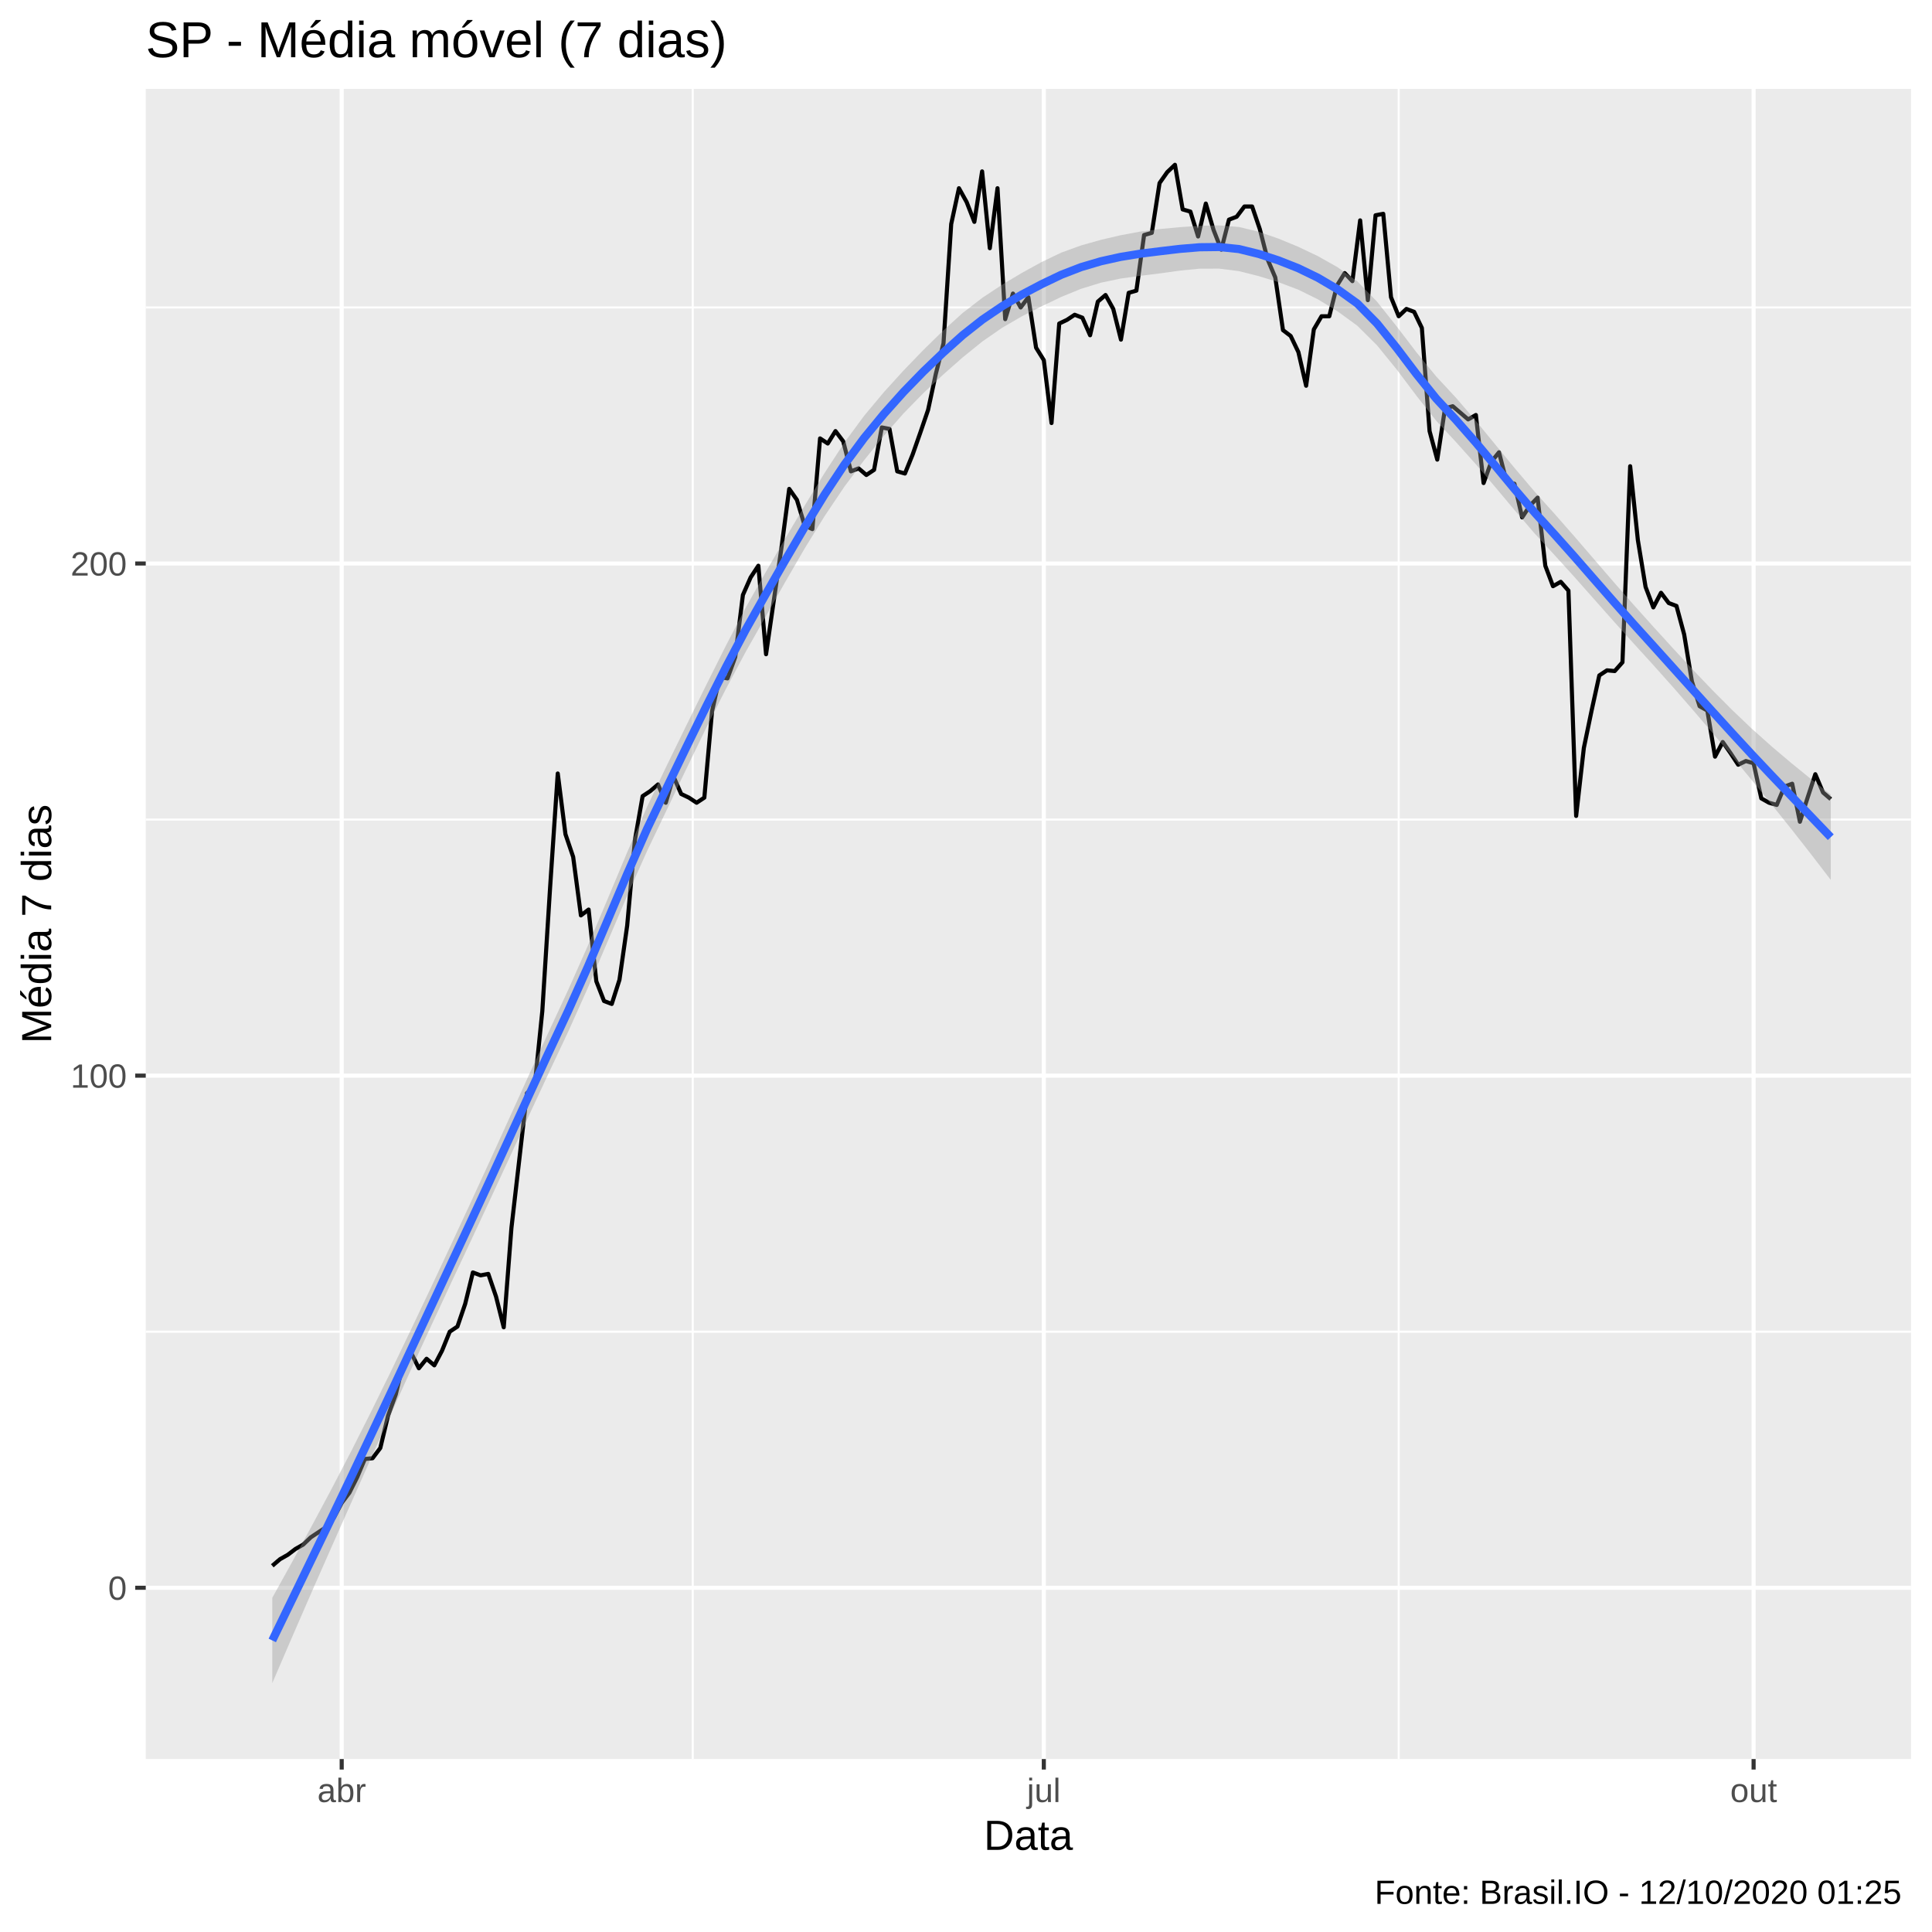
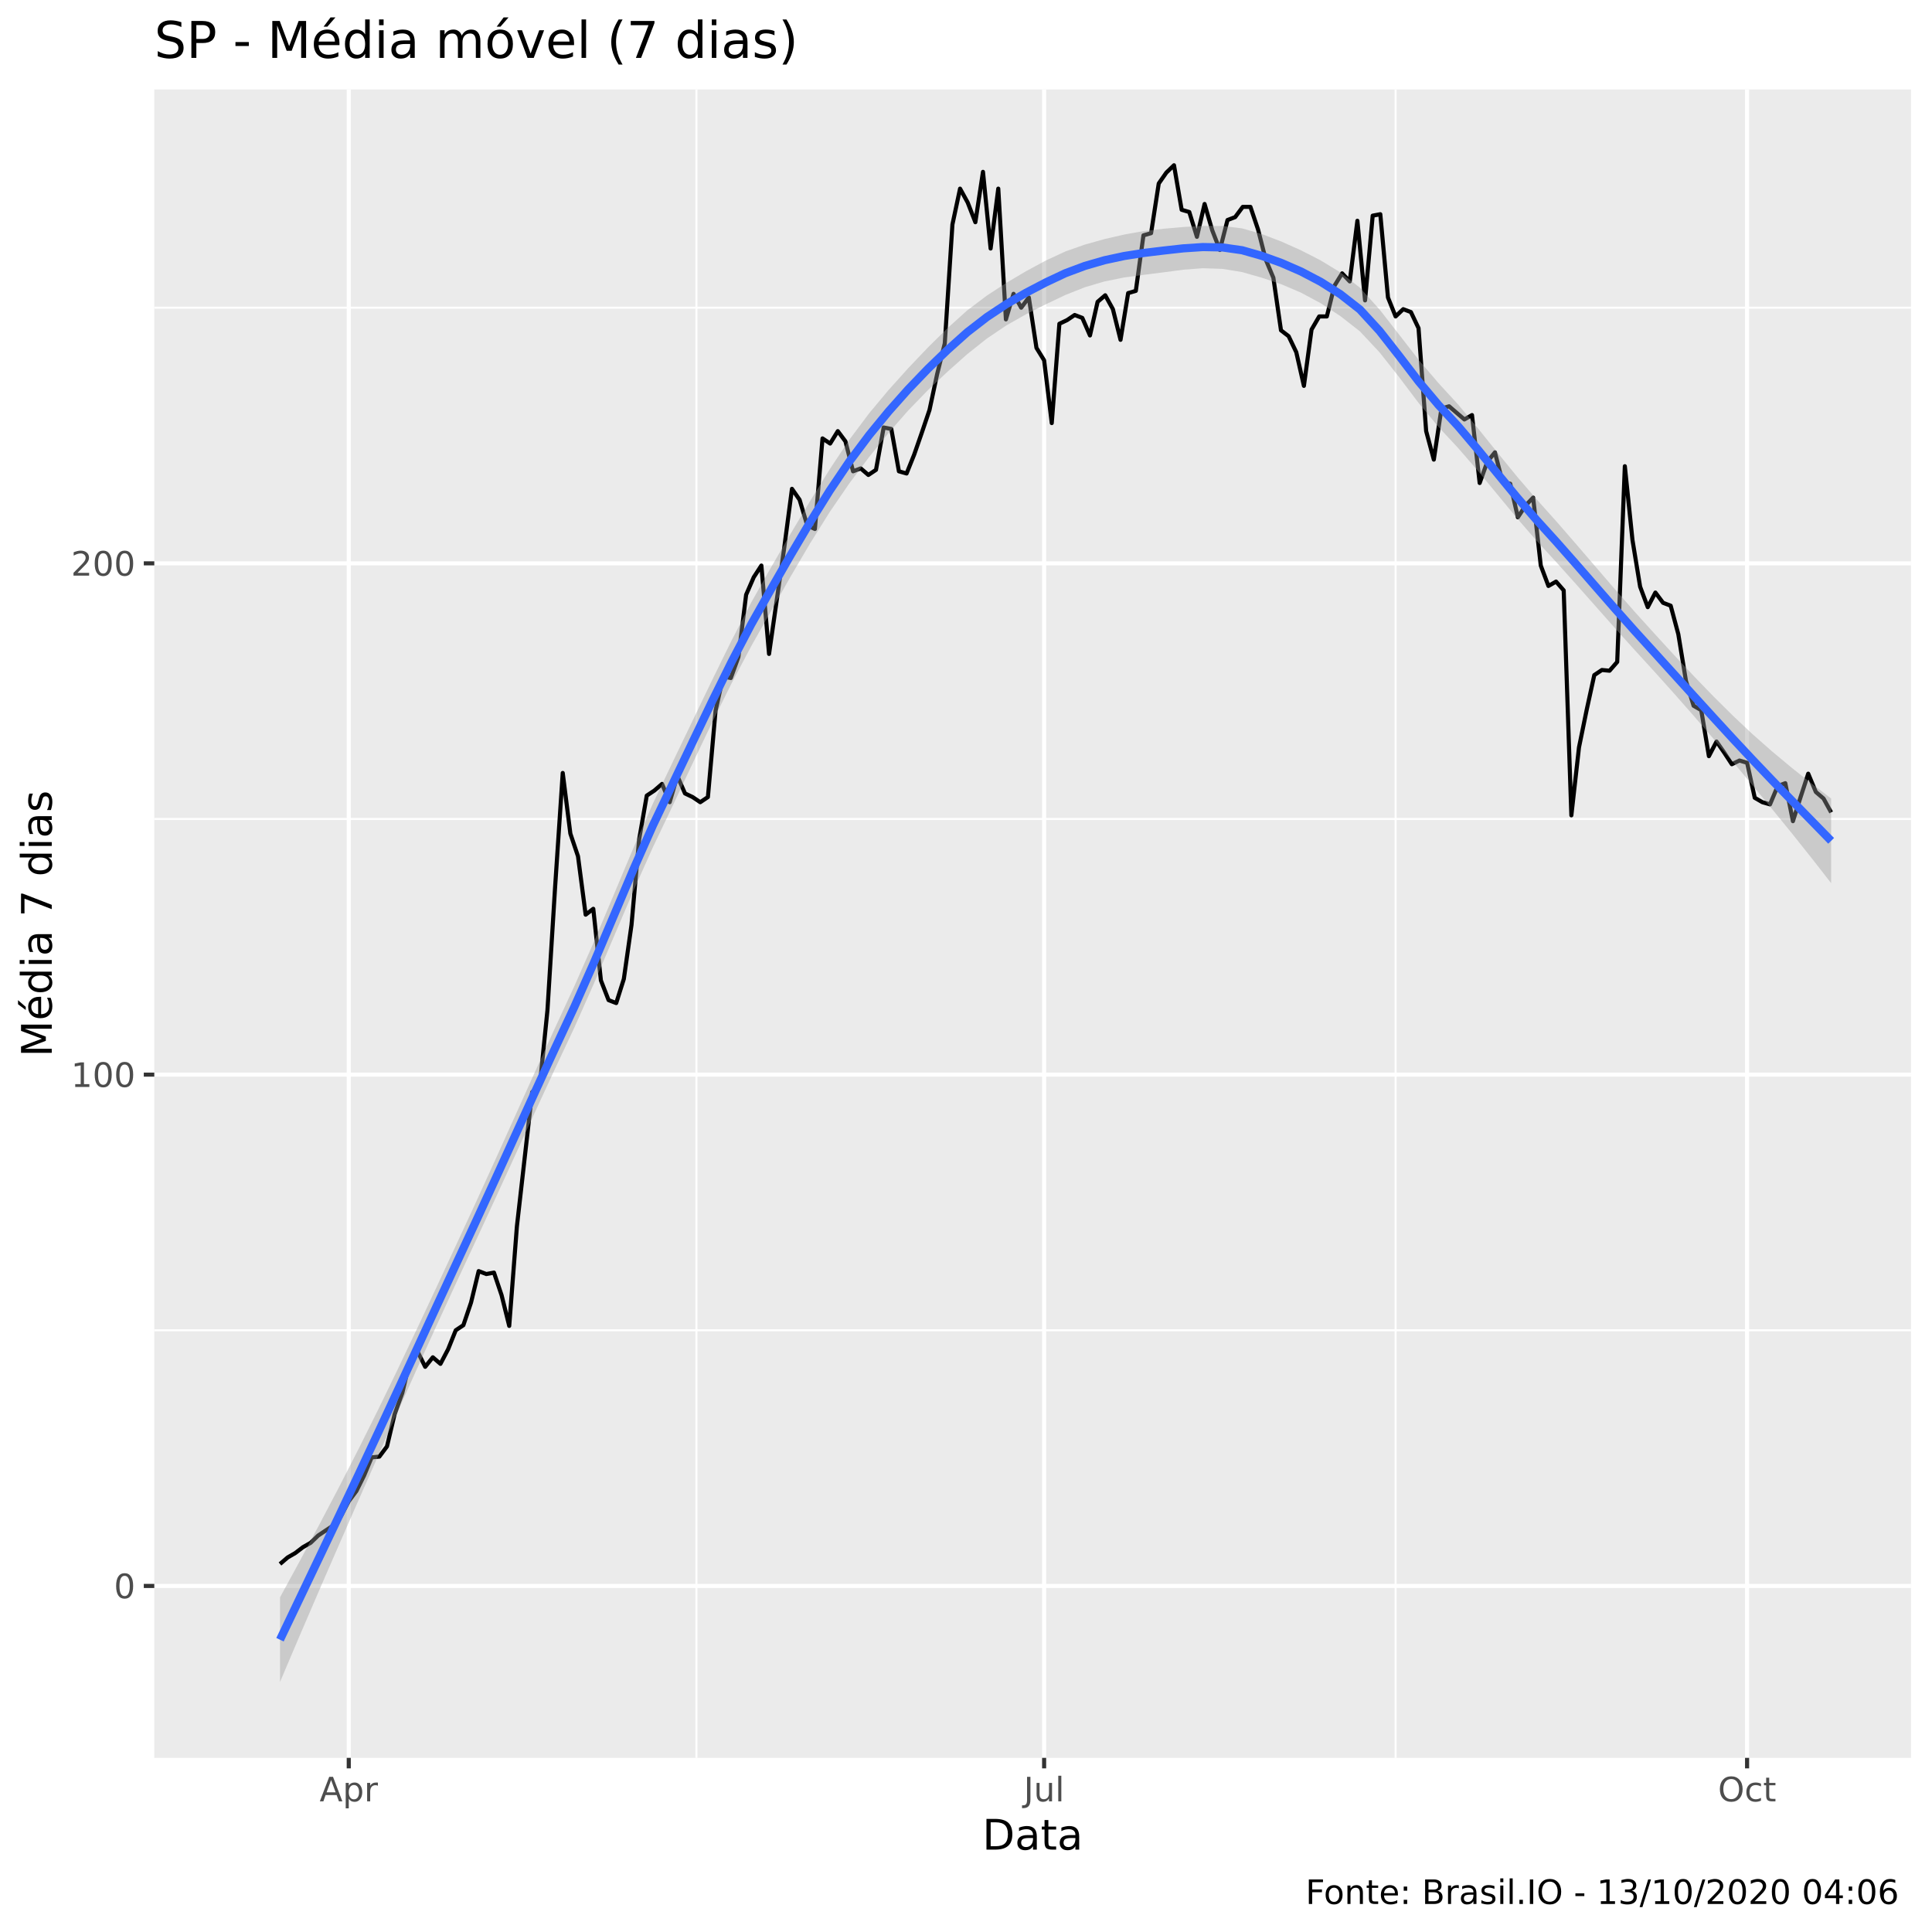
<svg xmlns="http://www.w3.org/2000/svg" viewBox="0 0 504.00 504.00">
  <defs>
    <style type="text/css">
    line, polyline, polygon, path, rect, circle {
      fill: none;
      stroke: #000000;
      stroke-linecap: round;
      stroke-linejoin: round;
      stroke-miterlimit: 10.00;
    }
  </style>
  </defs>
  <rect width="100%" height="100%" style="stroke: none; fill: #FFFFFF;" />
-   <rect x="-0" y="0.00" width="504.00" height="504.00" style="stroke-width: 1.07; stroke: #FFFFFF; fill: #FFFFFF;" />
+   <rect x="0" y="0.00" width="504.00" height="504.00" style="stroke-width: 1.07; stroke: #FFFFFF; fill: #FFFFFF;" />
  <defs>
-     <clipPath id="cpMzguMDJ8NDk4LjUyfDQ1OC44OHwyMy4xOQ==">
-       <rect x="38.02" y="23.19" width="460.50" height="435.69" />
+     <clipPath id="cpNDAuMjV8NDk4LjUyfDQ1OC41N3wyMy4zMw==">
+       <rect x="40.25" y="23.33" width="458.27" height="435.24" />
    </clipPath>
  </defs>
-   <rect x="38.02" y="23.19" width="460.50" height="435.69" style="stroke-width: 1.07; stroke: none; fill: #EBEBEB;" clip-path="url(#cpMzguMDJ8NDk4LjUyfDQ1OC44OHwyMy4xOQ==)" />
-   <polyline points="38.02,347.40 498.52,347.40 " style="stroke-width: 0.53; stroke: #FFFFFF; stroke-linecap: butt;" clip-path="url(#cpMzguMDJ8NDk4LjUyfDQ1OC44OHwyMy4xOQ==)" />
-   <polyline points="38.02,213.80 498.52,213.80 " style="stroke-width: 0.53; stroke: #FFFFFF; stroke-linecap: butt;" clip-path="url(#cpMzguMDJ8NDk4LjUyfDQ1OC44OHwyMy4xOQ==)" />
-   <polyline points="38.02,80.21 498.52,80.21 " style="stroke-width: 0.53; stroke: #FFFFFF; stroke-linecap: butt;" clip-path="url(#cpMzguMDJ8NDk4LjUyfDQ1OC44OHwyMy4xOQ==)" />
-   <polyline points="180.72,458.88 180.72,23.19 " style="stroke-width: 0.53; stroke: #FFFFFF; stroke-linecap: butt;" clip-path="url(#cpMzguMDJ8NDk4LjUyfDQ1OC44OHwyMy4xOQ==)" />
-   <polyline points="364.88,458.88 364.88,23.19 " style="stroke-width: 0.53; stroke: #FFFFFF; stroke-linecap: butt;" clip-path="url(#cpMzguMDJ8NDk4LjUyfDQ1OC44OHwyMy4xOQ==)" />
-   <polyline points="38.02,414.20 498.52,414.20 " style="stroke-width: 1.07; stroke: #FFFFFF; stroke-linecap: butt;" clip-path="url(#cpMzguMDJ8NDk4LjUyfDQ1OC44OHwyMy4xOQ==)" />
-   <polyline points="38.02,280.60 498.52,280.60 " style="stroke-width: 1.07; stroke: #FFFFFF; stroke-linecap: butt;" clip-path="url(#cpMzguMDJ8NDk4LjUyfDQ1OC44OHwyMy4xOQ==)" />
-   <polyline points="38.02,147.00 498.52,147.00 " style="stroke-width: 1.07; stroke: #FFFFFF; stroke-linecap: butt;" clip-path="url(#cpMzguMDJ8NDk4LjUyfDQ1OC44OHwyMy4xOQ==)" />
-   <polyline points="89.14,458.88 89.14,23.19 " style="stroke-width: 1.07; stroke: #FFFFFF; stroke-linecap: butt;" clip-path="url(#cpMzguMDJ8NDk4LjUyfDQ1OC44OHwyMy4xOQ==)" />
-   <polyline points="272.30,458.88 272.30,23.19 " style="stroke-width: 1.07; stroke: #FFFFFF; stroke-linecap: butt;" clip-path="url(#cpMzguMDJ8NDk4LjUyfDQ1OC44OHwyMy4xOQ==)" />
-   <polyline points="457.46,458.88 457.46,23.19 " style="stroke-width: 1.07; stroke: #FFFFFF; stroke-linecap: butt;" clip-path="url(#cpMzguMDJ8NDk4LjUyfDQ1OC44OHwyMy4xOQ==)" />
-   <polyline points="71.03,408.47 73.04,406.75 75.06,405.61 77.07,404.08 79.08,402.94 81.09,401.03 83.11,399.69 85.12,398.35 87.13,395.87 89.14,392.06 91.16,389.38 93.17,385.38 95.18,380.61 97.19,380.41 99.21,377.74 101.22,369.35 103.23,363.81 105.25,355.41 107.26,352.93 109.27,356.94 111.28,354.46 113.30,356.18 115.31,352.36 117.32,347.40 119.33,346.06 121.35,340.15 123.36,331.94 125.37,332.70 127.38,332.32 129.40,338.24 131.41,346.25 133.42,320.30 135.44,302.74 137.45,285.18 139.46,283.46 141.47,263.80 143.49,231.74 145.50,201.78 147.51,217.62 149.52,223.54 151.54,238.80 153.55,237.28 155.56,255.98 157.57,261.13 159.59,261.90 161.60,255.60 163.61,241.48 165.63,219.15 167.64,207.69 169.65,206.36 171.66,204.64 173.68,209.41 175.69,202.54 177.70,207.12 179.71,208.08 181.73,209.41 183.74,208.08 185.75,185.56 187.76,176.59 189.78,176.97 191.79,171.43 193.80,155.21 195.82,150.63 197.83,147.58 199.84,170.67 201.85,156.74 203.87,142.81 205.88,127.54 207.89,130.40 209.90,137.08 211.92,138.03 213.93,114.37 215.94,115.70 217.95,112.46 219.97,115.13 221.98,122.96 223.99,122.19 226.01,123.91 228.02,122.57 230.03,111.51 232.04,111.89 234.06,122.96 236.07,123.53 238.08,118.57 240.09,112.84 242.11,106.93 244.12,97.57 246.13,89.56 248.14,58.45 250.16,49.10 252.17,52.72 254.18,57.88 256.20,44.71 258.21,64.75 260.22,49.10 262.23,83.26 264.25,76.58 266.26,80.21 268.27,77.53 270.28,90.70 272.30,93.95 274.31,110.36 276.32,84.40 278.33,83.45 280.35,82.11 282.36,82.88 284.37,87.46 286.39,78.68 288.40,76.96 290.41,80.59 292.42,88.60 294.44,76.39 296.45,75.82 298.46,61.31 300.47,60.74 302.49,47.76 304.50,44.90 306.51,42.99 308.52,54.63 310.54,55.20 312.55,61.69 314.56,53.10 316.58,59.98 318.59,65.13 320.60,57.30 322.61,56.54 324.63,53.87 326.64,53.87 328.65,59.78 330.66,67.61 332.68,72.38 334.69,86.12 336.70,87.65 338.71,91.85 340.73,100.63 342.74,85.93 344.75,82.50 346.77,82.50 348.78,74.48 350.79,71.24 352.80,73.34 354.82,57.49 356.83,78.30 358.84,56.16 360.85,55.78 362.87,77.53 364.88,82.50 366.89,80.59 368.90,81.35 370.92,85.55 372.93,112.46 374.94,119.90 376.96,106.54 378.97,105.97 380.98,107.69 382.99,109.41 385.01,108.26 387.02,126.01 389.03,120.48 391.04,117.99 393.06,125.82 395.07,126.20 397.08,134.98 399.09,131.93 401.11,129.83 403.12,147.58 405.13,152.92 407.15,151.78 409.16,154.07 411.17,212.85 413.18,195.10 415.20,185.36 417.21,176.20 419.22,174.87 421.23,175.06 423.25,172.77 425.26,121.62 427.27,140.90 429.28,153.11 431.30,158.45 433.31,154.64 435.32,157.31 437.34,158.07 439.35,165.52 441.36,177.73 443.37,184.22 445.39,185.36 447.40,197.39 449.41,193.57 451.42,196.43 453.44,199.49 455.45,198.53 457.46,199.11 459.47,208.27 461.49,209.41 463.50,209.98 465.51,205.21 467.53,204.45 469.54,214.37 471.55,208.08 473.56,201.97 475.58,206.74 477.59,208.46 " style="stroke-width: 1.07; stroke-linecap: butt;" clip-path="url(#cpMzguMDJ8NDk4LjUyfDQ1OC44OHwyMy4xOQ==)" />
-   <polygon points="71.03,416.81 76.18,407.52 81.32,398.09 86.47,388.46 91.62,378.57 96.76,368.37 101.91,357.89 107.05,347.20 112.20,336.35 117.35,325.38 122.49,314.35 127.64,303.17 132.79,291.86 137.93,280.54 143.08,269.30 148.22,258.24 153.37,246.67 158.52,234.51 163.66,222.23 168.81,210.45 173.96,199.66 179.10,189.13 184.25,178.66 189.40,168.37 194.54,158.50 199.69,149.36 204.83,140.50 209.98,131.79 215.13,123.35 220.27,115.46 225.42,108.47 230.57,102.31 235.71,96.65 240.86,91.32 246.00,86.28 251.15,81.62 256.30,77.66 261.44,74.26 266.59,71.18 271.74,68.35 276.88,65.89 282.03,64.02 287.18,62.57 292.32,61.37 297.47,60.41 302.61,59.75 307.76,59.26 312.91,58.91 318.05,58.80 323.20,59.21 328.35,60.45 333.49,62.24 338.64,64.36 343.78,66.81 348.93,69.71 354.08,73.38 359.22,78.69 364.37,85.17 369.52,91.92 374.66,98.20 379.81,103.75 384.96,109.73 390.10,116.00 395.25,122.26 400.39,128.31 405.54,134.04 410.69,139.91 415.83,145.88 420.98,151.86 426.13,157.73 431.27,163.45 436.42,169.11 441.56,174.65 446.71,180.03 451.86,185.20 457.00,190.10 462.15,194.70 467.30,199.06 472.44,203.23 477.59,207.27 477.59,229.54 472.44,222.83 467.30,216.27 462.15,209.85 457.00,203.54 451.86,197.30 446.71,191.15 441.56,185.13 436.42,179.23 431.27,173.46 426.13,167.82 420.98,162.10 415.83,156.29 410.69,150.49 405.54,144.81 400.39,139.22 395.25,133.25 390.10,127.11 384.96,121.06 379.81,115.31 374.66,109.76 369.52,103.26 364.37,96.41 359.22,90.08 354.08,84.97 348.93,81.22 343.78,78.07 338.64,75.55 333.49,73.60 328.35,72.03 323.20,70.73 318.05,70.08 312.91,70.09 307.76,70.60 302.61,71.32 297.47,71.95 292.32,72.67 287.18,73.75 282.03,75.34 276.88,77.44 271.74,79.91 266.59,82.51 261.44,85.50 256.30,89.06 251.15,93.22 246.00,97.77 240.86,102.57 235.71,107.84 230.57,113.68 225.42,120.06 220.27,126.97 215.13,134.62 209.98,142.97 204.83,151.85 199.69,160.93 194.54,170.03 189.40,179.65 184.25,189.84 179.10,200.46 173.96,211.22 168.81,221.99 163.66,233.54 158.52,245.60 153.37,257.66 148.22,269.15 143.08,280.06 137.93,291.13 132.79,302.27 127.64,313.41 122.49,324.44 117.35,335.39 112.20,346.47 107.05,357.67 101.91,369.01 96.76,380.47 91.62,392.02 86.47,403.61 81.32,415.30 76.18,427.11 71.03,439.07 " style="stroke-width: 0.00; stroke: none; fill: #999999; fill-opacity: 0.40;" clip-path="url(#cpMzguMDJ8NDk4LjUyfDQ1OC44OHwyMy4xOQ==)" />
-   <polyline points="71.03,416.81 76.18,407.52 81.32,398.09 86.47,388.46 91.62,378.57 96.76,368.37 101.91,357.89 107.05,347.20 112.20,336.35 117.35,325.38 122.49,314.35 127.64,303.17 132.79,291.86 137.93,280.54 143.08,269.30 148.22,258.24 153.37,246.67 158.52,234.51 163.66,222.23 168.81,210.45 173.96,199.66 179.10,189.13 184.25,178.66 189.40,168.37 194.54,158.50 199.69,149.36 204.83,140.50 209.98,131.79 215.13,123.35 220.27,115.46 225.42,108.47 230.57,102.31 235.71,96.65 240.86,91.32 246.00,86.28 251.15,81.62 256.30,77.66 261.44,74.26 266.59,71.18 271.74,68.35 276.88,65.89 282.03,64.02 287.18,62.57 292.32,61.37 297.47,60.41 302.61,59.75 307.76,59.26 312.91,58.91 318.05,58.80 323.20,59.21 328.35,60.45 333.49,62.24 338.64,64.36 343.78,66.81 348.93,69.71 354.08,73.38 359.22,78.69 364.37,85.17 369.52,91.92 374.66,98.20 379.81,103.75 384.96,109.73 390.10,116.00 395.25,122.26 400.39,128.31 405.54,134.04 410.69,139.91 415.83,145.88 420.98,151.86 426.13,157.73 431.27,163.45 436.42,169.11 441.56,174.65 446.71,180.03 451.86,185.20 457.00,190.10 462.15,194.70 467.30,199.06 472.44,203.23 477.59,207.27 " style="stroke-width: 2.13; stroke: none;" clip-path="url(#cpMzguMDJ8NDk4LjUyfDQ1OC44OHwyMy4xOQ==)" />
-   <polyline points="477.59,229.54 472.44,222.83 467.30,216.27 462.15,209.85 457.00,203.54 451.86,197.30 446.71,191.15 441.56,185.13 436.42,179.23 431.27,173.46 426.13,167.82 420.98,162.10 415.83,156.29 410.69,150.49 405.54,144.81 400.39,139.22 395.25,133.25 390.10,127.11 384.96,121.06 379.81,115.31 374.66,109.76 369.52,103.26 364.37,96.41 359.22,90.08 354.08,84.97 348.93,81.22 343.78,78.07 338.64,75.55 333.49,73.60 328.35,72.03 323.20,70.73 318.05,70.08 312.91,70.09 307.76,70.60 302.61,71.32 297.47,71.95 292.32,72.67 287.18,73.75 282.03,75.34 276.88,77.44 271.74,79.91 266.59,82.51 261.44,85.50 256.30,89.06 251.15,93.22 246.00,97.77 240.86,102.57 235.71,107.84 230.57,113.68 225.42,120.06 220.27,126.97 215.13,134.62 209.98,142.97 204.83,151.85 199.69,160.93 194.54,170.03 189.40,179.65 184.25,189.84 179.10,200.46 173.96,211.22 168.81,221.99 163.66,233.54 158.52,245.60 153.37,257.66 148.22,269.15 143.08,280.06 137.93,291.13 132.79,302.27 127.64,313.41 122.49,324.44 117.35,335.39 112.20,346.47 107.05,357.67 101.91,369.01 96.76,380.47 91.62,392.02 86.47,403.61 81.32,415.30 76.18,427.11 71.03,439.07 " style="stroke-width: 2.13; stroke: none;" clip-path="url(#cpMzguMDJ8NDk4LjUyfDQ1OC44OHwyMy4xOQ==)" />
-   <polyline points="71.03,427.94 76.18,417.31 81.32,406.70 86.47,396.04 91.62,385.29 96.76,374.42 101.91,363.45 107.05,352.44 112.20,341.41 117.35,330.39 122.49,319.40 127.64,308.29 132.79,297.07 137.93,285.83 143.08,274.68 148.22,263.69 153.37,252.17 158.52,240.05 163.66,227.89 168.81,216.22 173.96,205.44 179.10,194.79 184.25,184.25 189.40,174.01 194.54,164.26 199.69,155.14 204.83,146.17 209.98,137.38 215.13,128.99 220.27,121.22 225.42,114.27 230.57,108.00 235.71,102.25 240.86,96.95 246.00,92.03 251.15,87.42 256.30,83.36 261.44,79.88 266.59,76.84 271.74,74.13 276.88,71.67 282.03,69.68 287.18,68.16 292.32,67.02 297.47,66.18 302.61,65.54 307.76,64.93 312.91,64.50 318.05,64.44 323.20,64.97 328.35,66.24 333.49,67.92 338.64,69.95 343.78,72.44 348.93,75.47 354.08,79.17 359.22,84.39 364.37,90.79 369.52,97.59 374.66,103.98 379.81,109.53 384.96,115.40 390.10,121.55 395.25,127.76 400.39,133.76 405.54,139.43 410.69,145.20 415.83,151.09 420.98,156.98 426.13,162.78 431.27,168.46 436.42,174.17 441.56,179.89 446.71,185.59 451.86,191.25 457.00,196.82 462.15,202.28 467.30,207.67 472.44,213.03 477.59,218.40 " style="stroke-width: 2.13; stroke: #3366FF; stroke-linecap: butt;" clip-path="url(#cpMzguMDJ8NDk4LjUyfDQ1OC44OHwyMy4xOQ==)" />
+   <rect x="40.25" y="23.33" width="458.27" height="435.24" style="stroke-width: 1.07; stroke: none; fill: #EBEBEB;" clip-path="url(#cpNDAuMjV8NDk4LjUyfDQ1OC41N3wyMy4zMw==)" />
+   <polyline points="40.25,347.03 498.52,347.03 " style="stroke-width: 0.53; stroke: #FFFFFF; stroke-linecap: butt;" clip-path="url(#cpNDAuMjV8NDk4LjUyfDQ1OC41N3wyMy4zMw==)" />
+   <polyline points="40.25,213.65 498.52,213.65 " style="stroke-width: 0.53; stroke: #FFFFFF; stroke-linecap: butt;" clip-path="url(#cpNDAuMjV8NDk4LjUyfDQ1OC41N3wyMy4zMw==)" />
+   <polyline points="40.25,80.27 498.52,80.27 " style="stroke-width: 0.53; stroke: #FFFFFF; stroke-linecap: butt;" clip-path="url(#cpNDAuMjV8NDk4LjUyfDQ1OC41N3wyMy4zMw==)" />
+   <polyline points="181.68,458.57 181.68,23.33 " style="stroke-width: 0.53; stroke: #FFFFFF; stroke-linecap: butt;" clip-path="url(#cpNDAuMjV8NDk4LjUyfDQ1OC41N3wyMy4zMw==)" />
+   <polyline points="364.07,458.57 364.07,23.33 " style="stroke-width: 0.53; stroke: #FFFFFF; stroke-linecap: butt;" clip-path="url(#cpNDAuMjV8NDk4LjUyfDQ1OC41N3wyMy4zMw==)" />
+   <polyline points="40.25,413.72 498.52,413.72 " style="stroke-width: 1.07; stroke: #FFFFFF; stroke-linecap: butt;" clip-path="url(#cpNDAuMjV8NDk4LjUyfDQ1OC41N3wyMy4zMw==)" />
+   <polyline points="40.25,280.34 498.52,280.34 " style="stroke-width: 1.07; stroke: #FFFFFF; stroke-linecap: butt;" clip-path="url(#cpNDAuMjV8NDk4LjUyfDQ1OC41N3wyMy4zMw==)" />
+   <polyline points="40.25,146.96 498.52,146.96 " style="stroke-width: 1.07; stroke: #FFFFFF; stroke-linecap: butt;" clip-path="url(#cpNDAuMjV8NDk4LjUyfDQ1OC41N3wyMy4zMw==)" />
+   <polyline points="90.98,458.57 90.98,23.33 " style="stroke-width: 1.07; stroke: #FFFFFF; stroke-linecap: butt;" clip-path="url(#cpNDAuMjV8NDk4LjUyfDQ1OC41N3wyMy4zMw==)" />
+   <polyline points="272.38,458.57 272.38,23.33 " style="stroke-width: 1.07; stroke: #FFFFFF; stroke-linecap: butt;" clip-path="url(#cpNDAuMjV8NDk4LjUyfDQ1OC41N3wyMy4zMw==)" />
+   <polyline points="455.76,458.57 455.76,23.33 " style="stroke-width: 1.07; stroke: #FFFFFF; stroke-linecap: butt;" clip-path="url(#cpNDAuMjV8NDk4LjUyfDQ1OC41N3wyMy4zMw==)" />
+   <polyline points="73.04,408.00 75.04,406.29 77.03,405.14 79.02,403.62 81.02,402.48 83.01,400.57 85.00,399.24 87.00,397.90 88.99,395.43 90.98,391.62 92.98,388.95 94.97,384.95 96.96,380.18 98.96,379.99 100.95,377.33 102.94,368.94 104.94,363.42 106.93,355.03 108.92,352.55 110.92,356.56 112.91,354.08 114.90,355.79 116.90,351.98 118.89,347.03 120.88,345.70 122.88,339.79 124.87,331.59 126.86,332.36 128.86,331.98 130.85,337.88 132.84,345.89 134.84,319.97 136.83,302.44 138.82,284.91 140.82,283.20 142.81,263.57 144.80,231.56 146.80,201.64 148.79,217.46 150.78,223.37 152.78,238.61 154.77,237.08 156.76,255.76 158.76,260.90 160.75,261.67 162.74,255.38 164.74,241.28 166.73,218.98 168.72,207.55 170.72,206.22 172.71,204.50 174.70,209.27 176.70,202.41 178.69,206.98 180.68,207.93 182.68,209.27 184.67,207.93 186.66,185.45 188.66,176.49 190.65,176.87 192.64,171.35 194.64,155.15 196.63,150.58 198.62,147.53 200.62,170.59 202.61,156.68 204.60,142.77 206.60,127.52 208.59,130.38 210.58,137.05 212.58,138.00 214.57,114.37 216.56,115.71 218.56,112.47 220.55,115.14 222.54,122.95 224.54,122.19 226.53,123.90 228.52,122.57 230.52,111.52 232.51,111.90 234.50,122.95 236.50,123.52 238.49,118.57 240.48,112.85 242.48,106.94 244.47,97.61 246.46,89.60 248.46,58.55 250.45,49.21 252.44,52.83 254.44,57.97 256.43,44.83 258.42,64.83 260.42,49.21 262.41,83.32 264.40,76.65 266.40,80.27 268.39,77.60 270.38,90.75 272.38,93.99 274.37,110.37 276.36,84.46 278.36,83.51 280.35,82.17 282.34,82.93 284.34,87.51 286.33,78.74 288.32,77.03 290.32,80.65 292.31,88.65 294.30,76.46 296.30,75.88 298.29,61.40 300.28,60.83 302.28,47.87 304.27,45.02 306.26,43.11 308.26,54.73 310.25,55.31 312.24,61.78 314.24,53.21 316.23,60.07 318.22,65.21 320.22,57.40 322.21,56.64 324.20,53.97 326.20,53.97 328.19,59.88 330.18,67.69 332.18,72.46 334.17,86.17 336.16,87.70 338.16,91.89 340.15,100.66 342.14,85.98 344.14,82.55 346.13,82.55 348.12,74.55 350.12,71.31 352.11,73.41 354.10,57.59 356.10,78.36 358.09,56.26 360.08,55.88 362.08,77.60 364.07,82.55 366.06,80.65 368.06,81.41 370.05,85.60 372.04,112.47 374.04,119.90 376.03,106.56 378.02,105.99 380.02,107.71 382.01,109.42 384.00,108.28 386.00,126.00 387.99,120.47 389.98,118.00 391.98,125.81 393.97,126.19 395.96,134.95 397.96,131.90 399.95,129.81 401.94,147.53 403.94,152.86 405.93,151.72 407.92,154.01 409.92,212.70 411.91,194.97 413.90,185.26 415.90,176.11 417.89,174.78 419.88,174.97 421.88,172.68 423.87,121.62 425.86,140.86 427.86,153.06 429.85,158.39 431.84,154.58 433.84,157.25 435.83,158.01 437.82,165.44 439.82,177.64 441.81,184.11 443.80,185.26 445.80,197.26 447.79,193.45 449.78,196.31 451.78,199.36 453.77,198.40 455.76,198.98 457.76,208.12 459.75,209.27 461.74,209.84 463.74,205.07 465.73,204.31 467.72,214.22 469.72,207.93 471.71,201.83 473.70,206.60 475.70,208.31 477.69,211.93 " style="stroke-width: 1.07; stroke-linecap: butt;" clip-path="url(#cpNDAuMjV8NDk4LjUyfDQ1OC41N3wyMy4zMw==)" />
+   <polygon points="73.04,416.72 78.17,407.29 83.29,397.74 88.41,388.00 93.53,378.00 98.66,367.70 103.78,357.15 108.90,346.39 114.02,335.47 119.14,324.45 124.27,313.38 129.39,302.15 134.51,290.82 139.63,279.48 144.75,268.23 149.88,257.15 155.00,245.54 160.12,233.40 165.24,221.20 170.36,209.54 175.49,198.79 180.61,188.14 185.73,177.51 190.85,167.08 195.97,157.17 201.10,148.08 206.22,139.28 211.34,130.69 216.46,122.40 221.59,114.68 226.71,107.84 231.83,101.71 236.95,96.02 242.07,90.64 247.20,85.58 252.32,80.97 257.44,77.11 262.56,73.77 267.68,70.74 272.81,67.97 277.93,65.59 283.05,63.79 288.17,62.36 293.29,61.18 298.42,60.27 303.54,59.67 308.66,59.22 313.78,58.93 318.91,58.95 324.03,59.58 329.15,61.05 334.27,63.01 339.39,65.30 344.52,67.93 349.64,71.04 354.76,75.05 359.88,80.73 365.00,87.30 370.13,93.93 375.25,99.93 380.37,105.51 385.49,111.66 390.61,118.03 395.74,124.31 400.86,130.27 405.98,135.98 411.10,141.87 416.23,147.84 421.35,153.79 426.47,159.62 431.59,165.28 436.71,170.87 441.84,176.34 446.96,181.64 452.08,186.72 457.20,191.54 462.32,196.05 467.45,200.32 472.57,204.38 477.69,208.31 477.69,230.39 472.57,223.82 467.45,217.40 462.32,211.10 457.20,204.89 452.08,198.75 446.96,192.69 441.84,186.74 436.71,180.91 431.59,175.21 426.47,169.61 421.35,163.92 416.23,158.14 411.10,152.35 405.98,146.64 400.86,141.08 395.74,135.18 390.61,128.97 385.49,122.78 380.37,116.86 375.25,111.36 370.13,105.19 365.00,98.40 359.88,91.91 354.76,86.44 349.64,82.44 344.52,79.10 339.39,76.34 334.27,74.16 329.15,72.44 324.03,70.98 318.91,70.14 313.78,69.97 308.66,70.36 303.54,71.04 298.42,71.69 293.29,72.38 288.17,73.41 283.05,74.92 277.93,76.95 272.81,79.39 267.68,81.97 262.56,84.87 257.44,88.32 252.32,92.39 247.20,96.95 242.07,101.78 236.95,107.06 231.83,112.89 226.71,119.25 221.59,126.06 216.46,133.55 211.34,141.73 206.22,150.46 201.10,159.48 195.97,168.57 190.85,178.25 185.73,188.55 180.61,199.30 175.49,210.18 170.36,220.94 165.24,232.40 160.12,244.39 155.00,256.42 149.88,267.96 144.75,278.89 139.63,289.96 134.51,301.12 129.39,312.29 124.27,323.37 119.14,334.38 114.02,345.51 108.90,356.78 103.78,368.19 98.66,379.73 93.53,391.36 88.41,403.04 83.29,414.82 78.17,426.72 73.04,438.79 " style="stroke-width: 0.00; stroke: none; fill: #999999; fill-opacity: 0.40;" clip-path="url(#cpNDAuMjV8NDk4LjUyfDQ1OC41N3wyMy4zMw==)" />
+   <polyline points="73.04,416.72 78.17,407.29 83.29,397.74 88.41,388.00 93.53,378.00 98.66,367.70 103.78,357.15 108.90,346.39 114.02,335.47 119.14,324.45 124.27,313.38 129.39,302.15 134.51,290.82 139.63,279.48 144.75,268.23 149.88,257.15 155.00,245.54 160.12,233.40 165.24,221.20 170.36,209.54 175.49,198.79 180.61,188.14 185.73,177.51 190.85,167.08 195.97,157.17 201.10,148.08 206.22,139.28 211.34,130.69 216.46,122.40 221.59,114.68 226.71,107.84 231.83,101.71 236.95,96.02 242.07,90.64 247.20,85.58 252.32,80.97 257.44,77.11 262.56,73.77 267.68,70.74 272.81,67.97 277.93,65.59 283.05,63.79 288.17,62.36 293.29,61.18 298.42,60.27 303.54,59.67 308.66,59.22 313.78,58.93 318.91,58.95 324.03,59.58 329.15,61.05 334.27,63.01 339.39,65.30 344.52,67.93 349.64,71.04 354.76,75.05 359.88,80.73 365.00,87.30 370.13,93.93 375.25,99.93 380.37,105.51 385.49,111.66 390.61,118.03 395.74,124.31 400.86,130.27 405.98,135.98 411.10,141.87 416.23,147.84 421.35,153.79 426.47,159.62 431.59,165.28 436.71,170.87 441.84,176.34 446.96,181.64 452.08,186.72 457.20,191.54 462.32,196.05 467.45,200.32 472.57,204.38 477.69,208.31 " style="stroke-width: 2.13; stroke: none;" clip-path="url(#cpNDAuMjV8NDk4LjUyfDQ1OC41N3wyMy4zMw==)" />
+   <polyline points="477.69,230.39 472.57,223.82 467.45,217.40 462.32,211.10 457.20,204.89 452.08,198.75 446.96,192.69 441.84,186.74 436.71,180.91 431.59,175.21 426.47,169.61 421.35,163.92 416.23,158.14 411.10,152.35 405.98,146.64 400.86,141.08 395.74,135.18 390.61,128.97 385.49,122.78 380.37,116.86 375.25,111.36 370.13,105.19 365.00,98.40 359.88,91.91 354.76,86.44 349.64,82.44 344.52,79.10 339.39,76.34 334.27,74.16 329.15,72.44 324.03,70.98 318.91,70.14 313.78,69.97 308.66,70.36 303.54,71.04 298.42,71.69 293.29,72.38 288.17,73.41 283.05,74.92 277.93,76.95 272.81,79.39 267.68,81.97 262.56,84.87 257.44,88.32 252.32,92.39 247.20,96.95 242.07,101.78 236.95,107.06 231.83,112.89 226.71,119.25 221.59,126.06 216.46,133.55 211.34,141.73 206.22,150.46 201.10,159.48 195.97,168.57 190.85,178.25 185.73,188.55 180.61,199.30 175.49,210.18 170.36,220.94 165.24,232.40 160.12,244.39 155.00,256.42 149.88,267.96 144.75,278.89 139.63,289.96 134.51,301.12 129.39,312.29 124.27,323.37 119.14,334.38 114.02,345.51 108.90,356.78 103.78,368.19 98.66,379.73 93.53,391.36 88.41,403.04 83.29,414.82 78.17,426.72 73.04,438.79 " style="stroke-width: 2.13; stroke: none;" clip-path="url(#cpNDAuMjV8NDk4LjUyfDQ1OC41N3wyMy4zMw==)" />
+   <polyline points="73.04,427.75 78.17,417.01 83.29,406.28 88.41,395.52 93.53,384.68 98.66,373.71 103.78,362.67 108.90,351.58 114.02,340.49 119.14,329.42 124.27,318.37 129.39,307.22 134.51,295.97 139.63,284.72 144.75,273.56 149.88,262.55 155.00,250.98 160.12,238.89 165.24,226.80 170.36,215.24 175.49,204.48 180.61,193.72 185.73,183.03 190.85,172.66 195.97,162.87 201.10,153.78 206.22,144.87 211.34,136.21 216.46,127.98 221.59,120.37 226.71,113.54 231.83,107.30 236.95,101.54 242.07,96.21 247.20,91.26 252.32,86.68 257.44,82.72 262.56,79.32 267.68,76.36 272.81,73.68 277.93,71.27 283.05,69.36 288.17,67.88 293.29,66.78 298.42,65.98 303.54,65.36 308.66,64.79 313.78,64.45 318.91,64.55 324.03,65.28 329.15,66.74 334.27,68.59 339.39,70.82 344.52,73.51 349.64,76.74 354.76,80.74 359.88,86.32 365.00,92.85 370.13,99.56 375.25,105.64 380.37,111.18 385.49,117.22 390.61,123.50 395.74,129.74 400.86,135.67 405.98,141.31 411.10,147.11 416.23,152.99 421.35,158.85 426.47,164.61 431.59,170.24 436.71,175.89 441.84,181.54 446.96,187.16 452.08,192.73 457.20,198.21 462.32,203.58 467.45,208.86 472.57,214.10 477.69,219.35 " style="stroke-width: 2.13; stroke: #3366FF; stroke-linecap: butt;" clip-path="url(#cpNDAuMjV8NDk4LjUyfDQ1OC41N3wyMy4zMw==)" />
  <defs>
    <clipPath id="cpMC4wMHw1MDQuMDB8NTA0LjAwfDAuMDA=">
      <rect x="0.00" y="0.00" width="504.00" height="504.00" />
    </clipPath>
  </defs>
  <g clip-path="url(#cpMC4wMHw1MDQuMDB8NTA0LjAwfDAuMDA=)">
-     <text x="28.20" y="417.34" style="font-size: 8.80px; fill: #4D4D4D; font-family: Arial;" textLength="4.89px" lengthAdjust="spacingAndGlyphs">0</text>
+     <text x="29.72" y="416.93" style="font-size: 8.80px; fill: #4D4D4D; font-family: DejaVu Sans;" textLength="5.60px" lengthAdjust="spacingAndGlyphs">0</text>
  </g>
  <g clip-path="url(#cpMC4wMHw1MDQuMDB8NTA0LjAwfDAuMDA=)">
-     <text x="18.41" y="283.75" style="font-size: 8.80px; fill: #4D4D4D; font-family: Arial;" textLength="14.68px" lengthAdjust="spacingAndGlyphs">100</text>
+     <text x="18.53" y="283.55" style="font-size: 8.80px; fill: #4D4D4D; font-family: DejaVu Sans;" textLength="16.80px" lengthAdjust="spacingAndGlyphs">100</text>
  </g>
  <g clip-path="url(#cpMC4wMHw1MDQuMDB8NTA0LjAwfDAuMDA=)">
-     <text x="18.41" y="150.15" style="font-size: 8.80px; fill: #4D4D4D; font-family: Arial;" textLength="14.68px" lengthAdjust="spacingAndGlyphs">200</text>
+     <text x="18.53" y="150.17" style="font-size: 8.80px; fill: #4D4D4D; font-family: DejaVu Sans;" textLength="16.80px" lengthAdjust="spacingAndGlyphs">200</text>
  </g>
-   <polyline points="35.28,414.20 38.02,414.20 " style="stroke-width: 1.07; stroke: #333333; stroke-linecap: butt;" clip-path="url(#cpMC4wMHw1MDQuMDB8NTA0LjAwfDAuMDA=)" />
-   <polyline points="35.28,280.60 38.02,280.60 " style="stroke-width: 1.07; stroke: #333333; stroke-linecap: butt;" clip-path="url(#cpMC4wMHw1MDQuMDB8NTA0LjAwfDAuMDA=)" />
-   <polyline points="35.28,147.00 38.02,147.00 " style="stroke-width: 1.07; stroke: #333333; stroke-linecap: butt;" clip-path="url(#cpMC4wMHw1MDQuMDB8NTA0LjAwfDAuMDA=)" />
-   <polyline points="89.14,461.62 89.14,458.88 " style="stroke-width: 1.07; stroke: #333333; stroke-linecap: butt;" clip-path="url(#cpMC4wMHw1MDQuMDB8NTA0LjAwfDAuMDA=)" />
-   <polyline points="272.30,461.62 272.30,458.88 " style="stroke-width: 1.07; stroke: #333333; stroke-linecap: butt;" clip-path="url(#cpMC4wMHw1MDQuMDB8NTA0LjAwfDAuMDA=)" />
-   <polyline points="457.46,461.62 457.46,458.88 " style="stroke-width: 1.07; stroke: #333333; stroke-linecap: butt;" clip-path="url(#cpMC4wMHw1MDQuMDB8NTA0LjAwfDAuMDA=)" />
+   <polyline points="37.51,413.72 40.25,413.72 " style="stroke-width: 1.07; stroke: #333333; stroke-linecap: butt;" clip-path="url(#cpMC4wMHw1MDQuMDB8NTA0LjAwfDAuMDA=)" />
+   <polyline points="37.51,280.34 40.25,280.34 " style="stroke-width: 1.07; stroke: #333333; stroke-linecap: butt;" clip-path="url(#cpMC4wMHw1MDQuMDB8NTA0LjAwfDAuMDA=)" />
+   <polyline points="37.51,146.96 40.25,146.96 " style="stroke-width: 1.07; stroke: #333333; stroke-linecap: butt;" clip-path="url(#cpMC4wMHw1MDQuMDB8NTA0LjAwfDAuMDA=)" />
+   <polyline points="90.98,461.31 90.98,458.57 " style="stroke-width: 1.07; stroke: #333333; stroke-linecap: butt;" clip-path="url(#cpMC4wMHw1MDQuMDB8NTA0LjAwfDAuMDA=)" />
+   <polyline points="272.38,461.31 272.38,458.57 " style="stroke-width: 1.07; stroke: #333333; stroke-linecap: butt;" clip-path="url(#cpMC4wMHw1MDQuMDB8NTA0LjAwfDAuMDA=)" />
+   <polyline points="455.76,461.31 455.76,458.57 " style="stroke-width: 1.07; stroke: #333333; stroke-linecap: butt;" clip-path="url(#cpMC4wMHw1MDQuMDB8NTA0LjAwfDAuMDA=)" />
  <g clip-path="url(#cpMC4wMHw1MDQuMDB8NTA0LjAwfDAuMDA=)">
-     <text x="82.78" y="470.11" style="font-size: 8.80px; fill: #4D4D4D; font-family: Arial;" textLength="12.72px" lengthAdjust="spacingAndGlyphs">abr</text>
+     <text x="83.37" y="469.92" style="font-size: 8.80px; fill: #4D4D4D; font-family: DejaVu Sans;" textLength="15.22px" lengthAdjust="spacingAndGlyphs">Apr</text>
  </g>
  <g clip-path="url(#cpMC4wMHw1MDQuMDB8NTA0LjAwfDAuMDA=)">
-     <text x="267.89" y="470.11" style="font-size: 8.80px; fill: #4D4D4D; font-family: Arial;" textLength="8.80px" lengthAdjust="spacingAndGlyphs">jul</text>
+     <text x="267.07" y="469.92" style="font-size: 8.80px; fill: #4D4D4D; font-family: DejaVu Sans;" textLength="10.62px" lengthAdjust="spacingAndGlyphs">Jul</text>
  </g>
  <g clip-path="url(#cpMC4wMHw1MDQuMDB8NTA0LjAwfDAuMDA=)">
-     <text x="451.35" y="470.11" style="font-size: 8.80px; fill: #4D4D4D; font-family: Arial;" textLength="12.23px" lengthAdjust="spacingAndGlyphs">out</text>
+     <text x="448.16" y="469.92" style="font-size: 8.80px; fill: #4D4D4D; font-family: DejaVu Sans;" textLength="15.22px" lengthAdjust="spacingAndGlyphs">Oct</text>
  </g>
  <g clip-path="url(#cpMC4wMHw1MDQuMDB8NTA0LjAwfDAuMDA=)">
-     <text x="256.65" y="482.57" style="font-size: 11.00px; font-family: Arial;" textLength="23.24px" lengthAdjust="spacingAndGlyphs">Data</text>
+     <text x="256.26" y="482.51" style="font-size: 11.00px; font-family: DejaVu Sans;" textLength="26.26px" lengthAdjust="spacingAndGlyphs">Data</text>
  </g>
  <g clip-path="url(#cpMC4wMHw1MDQuMDB8NTA0LjAwfDAuMDA=)">
-     <text transform="translate(13.35,272.22) rotate(-90)" style="font-size: 11.00px; font-family: Arial;" textLength="62.37px" lengthAdjust="spacingAndGlyphs">Média 7 dias</text>
+     <text transform="translate(13.50,275.72) rotate(-90)" style="font-size: 11.00px; font-family: DejaVu Sans;" textLength="69.54px" lengthAdjust="spacingAndGlyphs">Média 7 dias</text>
  </g>
  <g clip-path="url(#cpMC4wMHw1MDQuMDB8NTA0LjAwfDAuMDA=)">
-     <text x="38.02" y="14.93" style="font-size: 13.20px; font-family: Arial;" textLength="151.85px" lengthAdjust="spacingAndGlyphs">SP - Média móvel (7 dias)</text>
+     <text x="40.25" y="15.10" style="font-size: 13.20px; font-family: DejaVu Sans;" textLength="167.97px" lengthAdjust="spacingAndGlyphs">SP - Média móvel (7 dias)</text>
  </g>
  <g clip-path="url(#cpMC4wMHw1MDQuMDB8NTA0LjAwfDAuMDA=)">
-     <text x="358.61" y="496.67" style="font-size: 8.80px; font-family: Arial;" textLength="139.91px" lengthAdjust="spacingAndGlyphs">Fonte: Brasil.IO -  12/10/2020 01:25</text>
+     <text x="340.58" y="496.69" style="font-size: 8.80px; font-family: DejaVu Sans;" textLength="157.94px" lengthAdjust="spacingAndGlyphs">Fonte: Brasil.IO -  13/10/2020 04:06</text>
  </g>
</svg>
